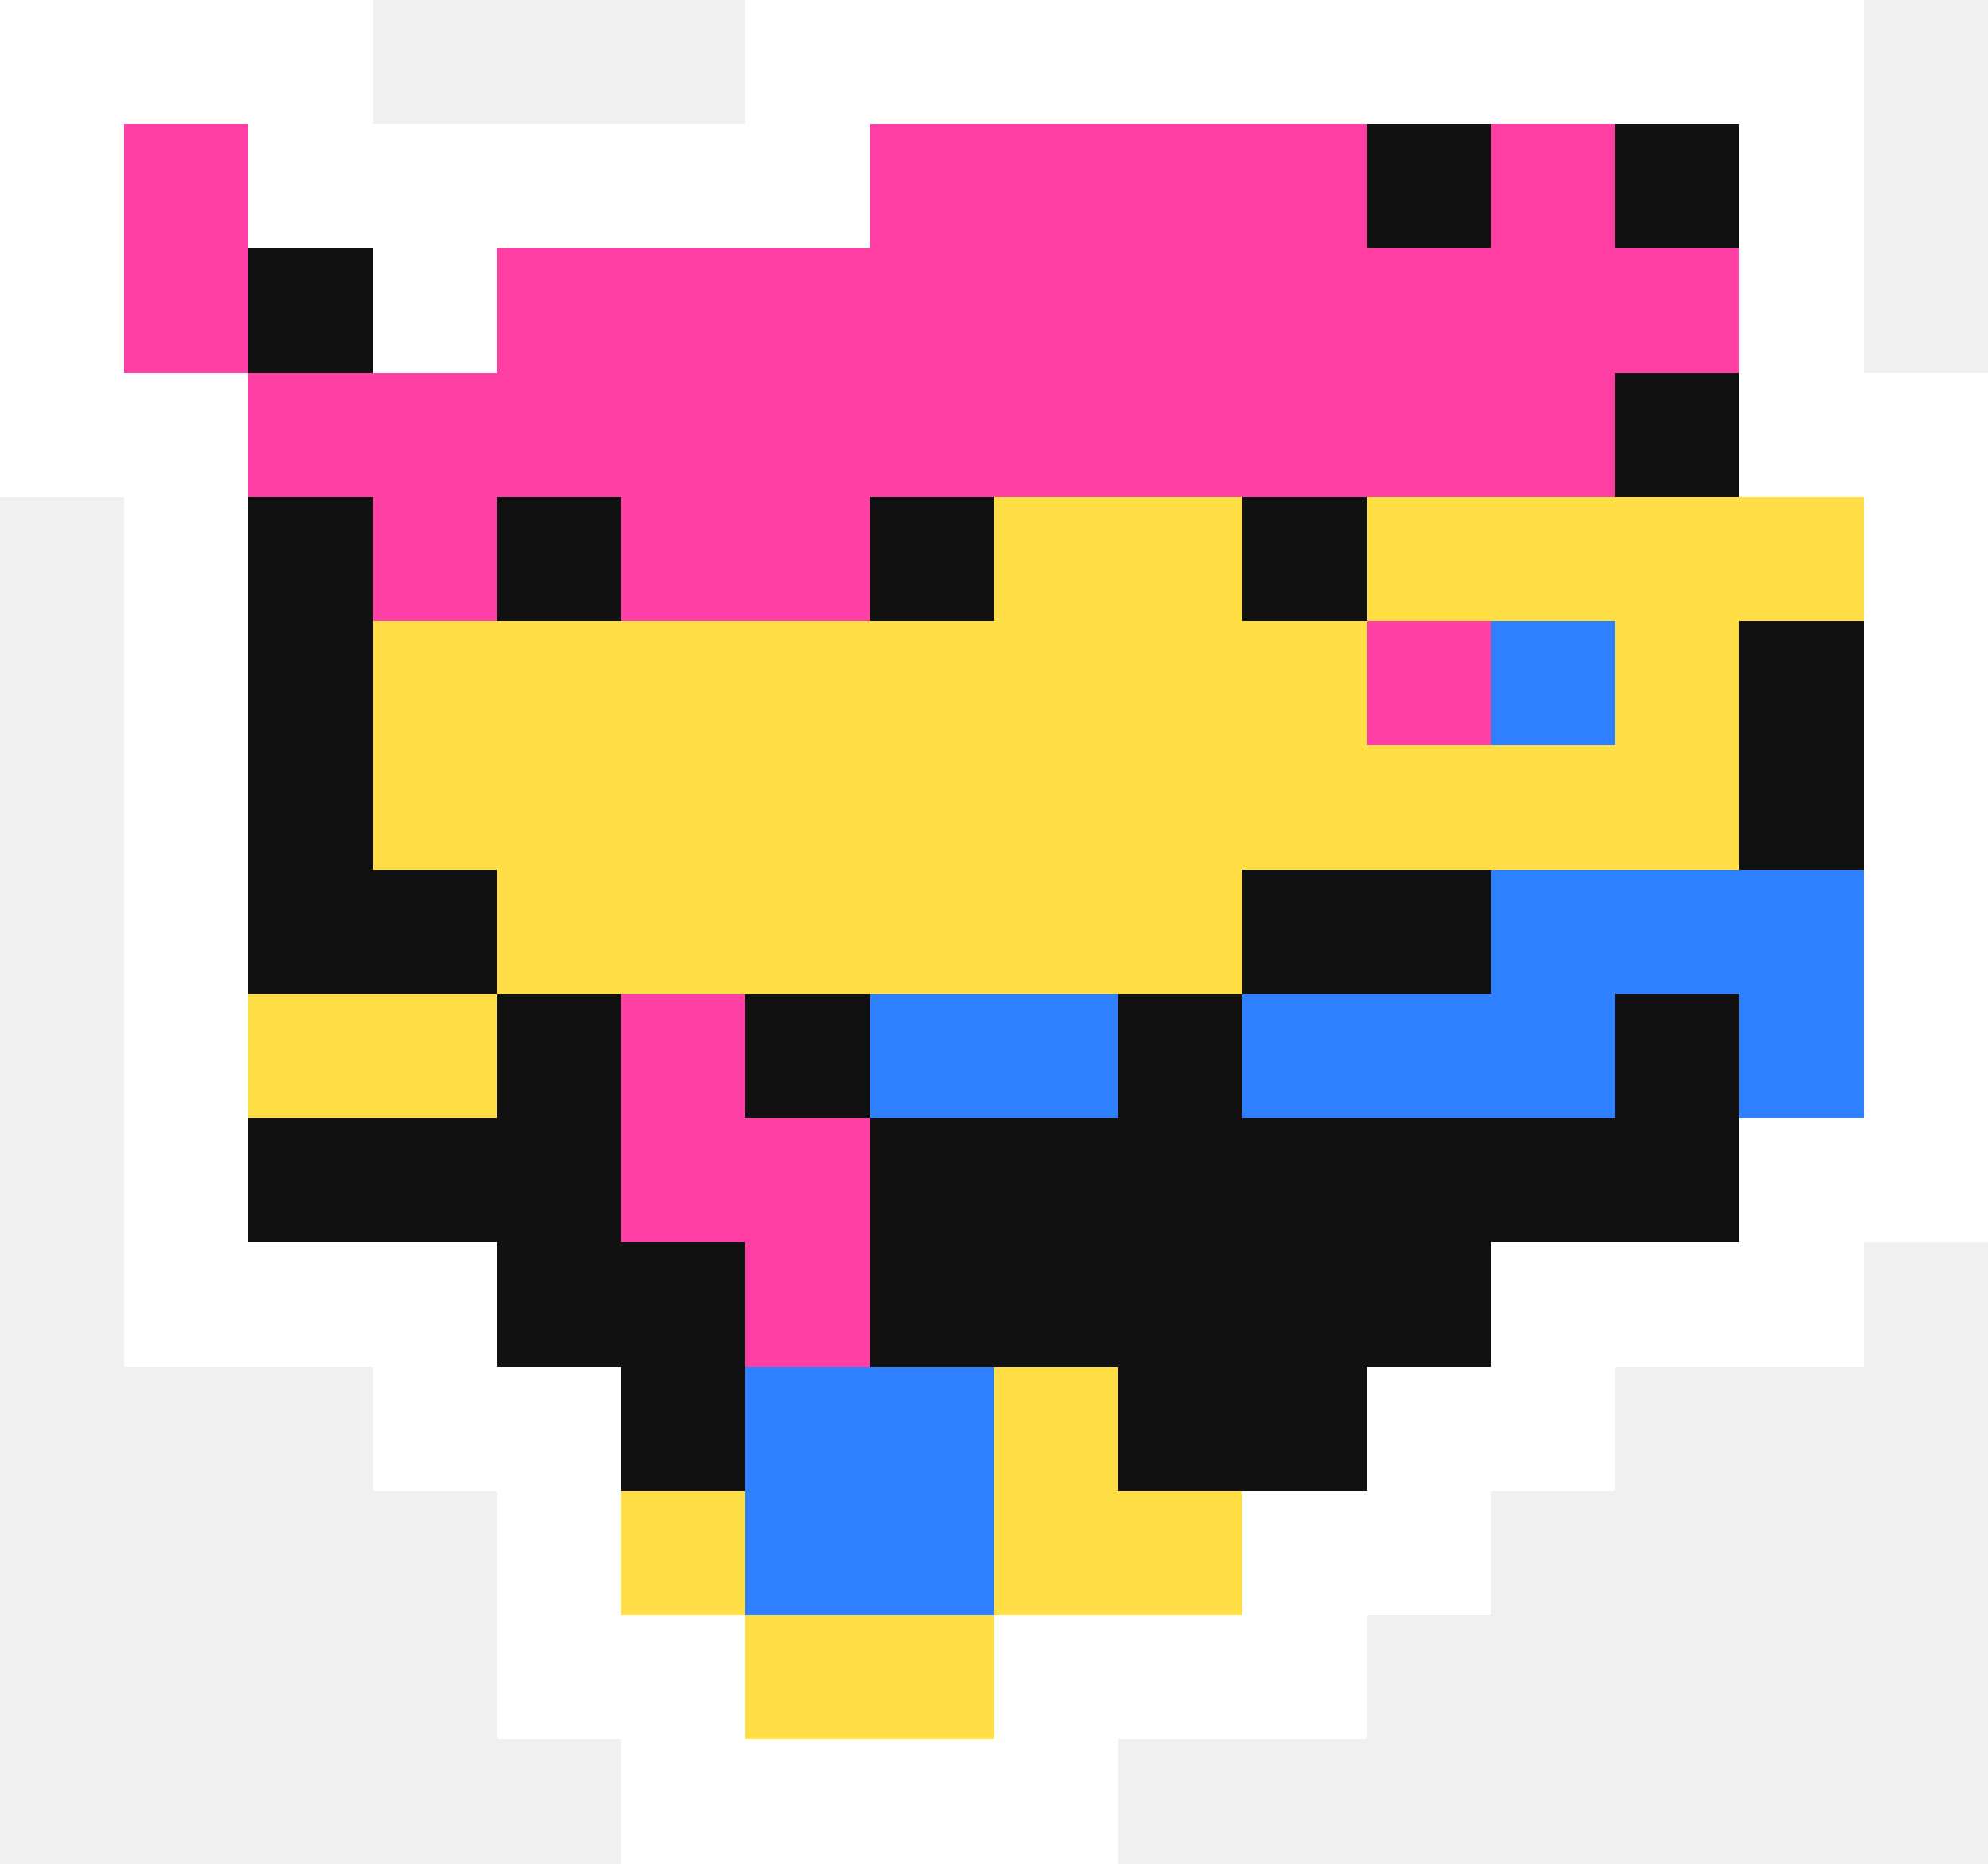
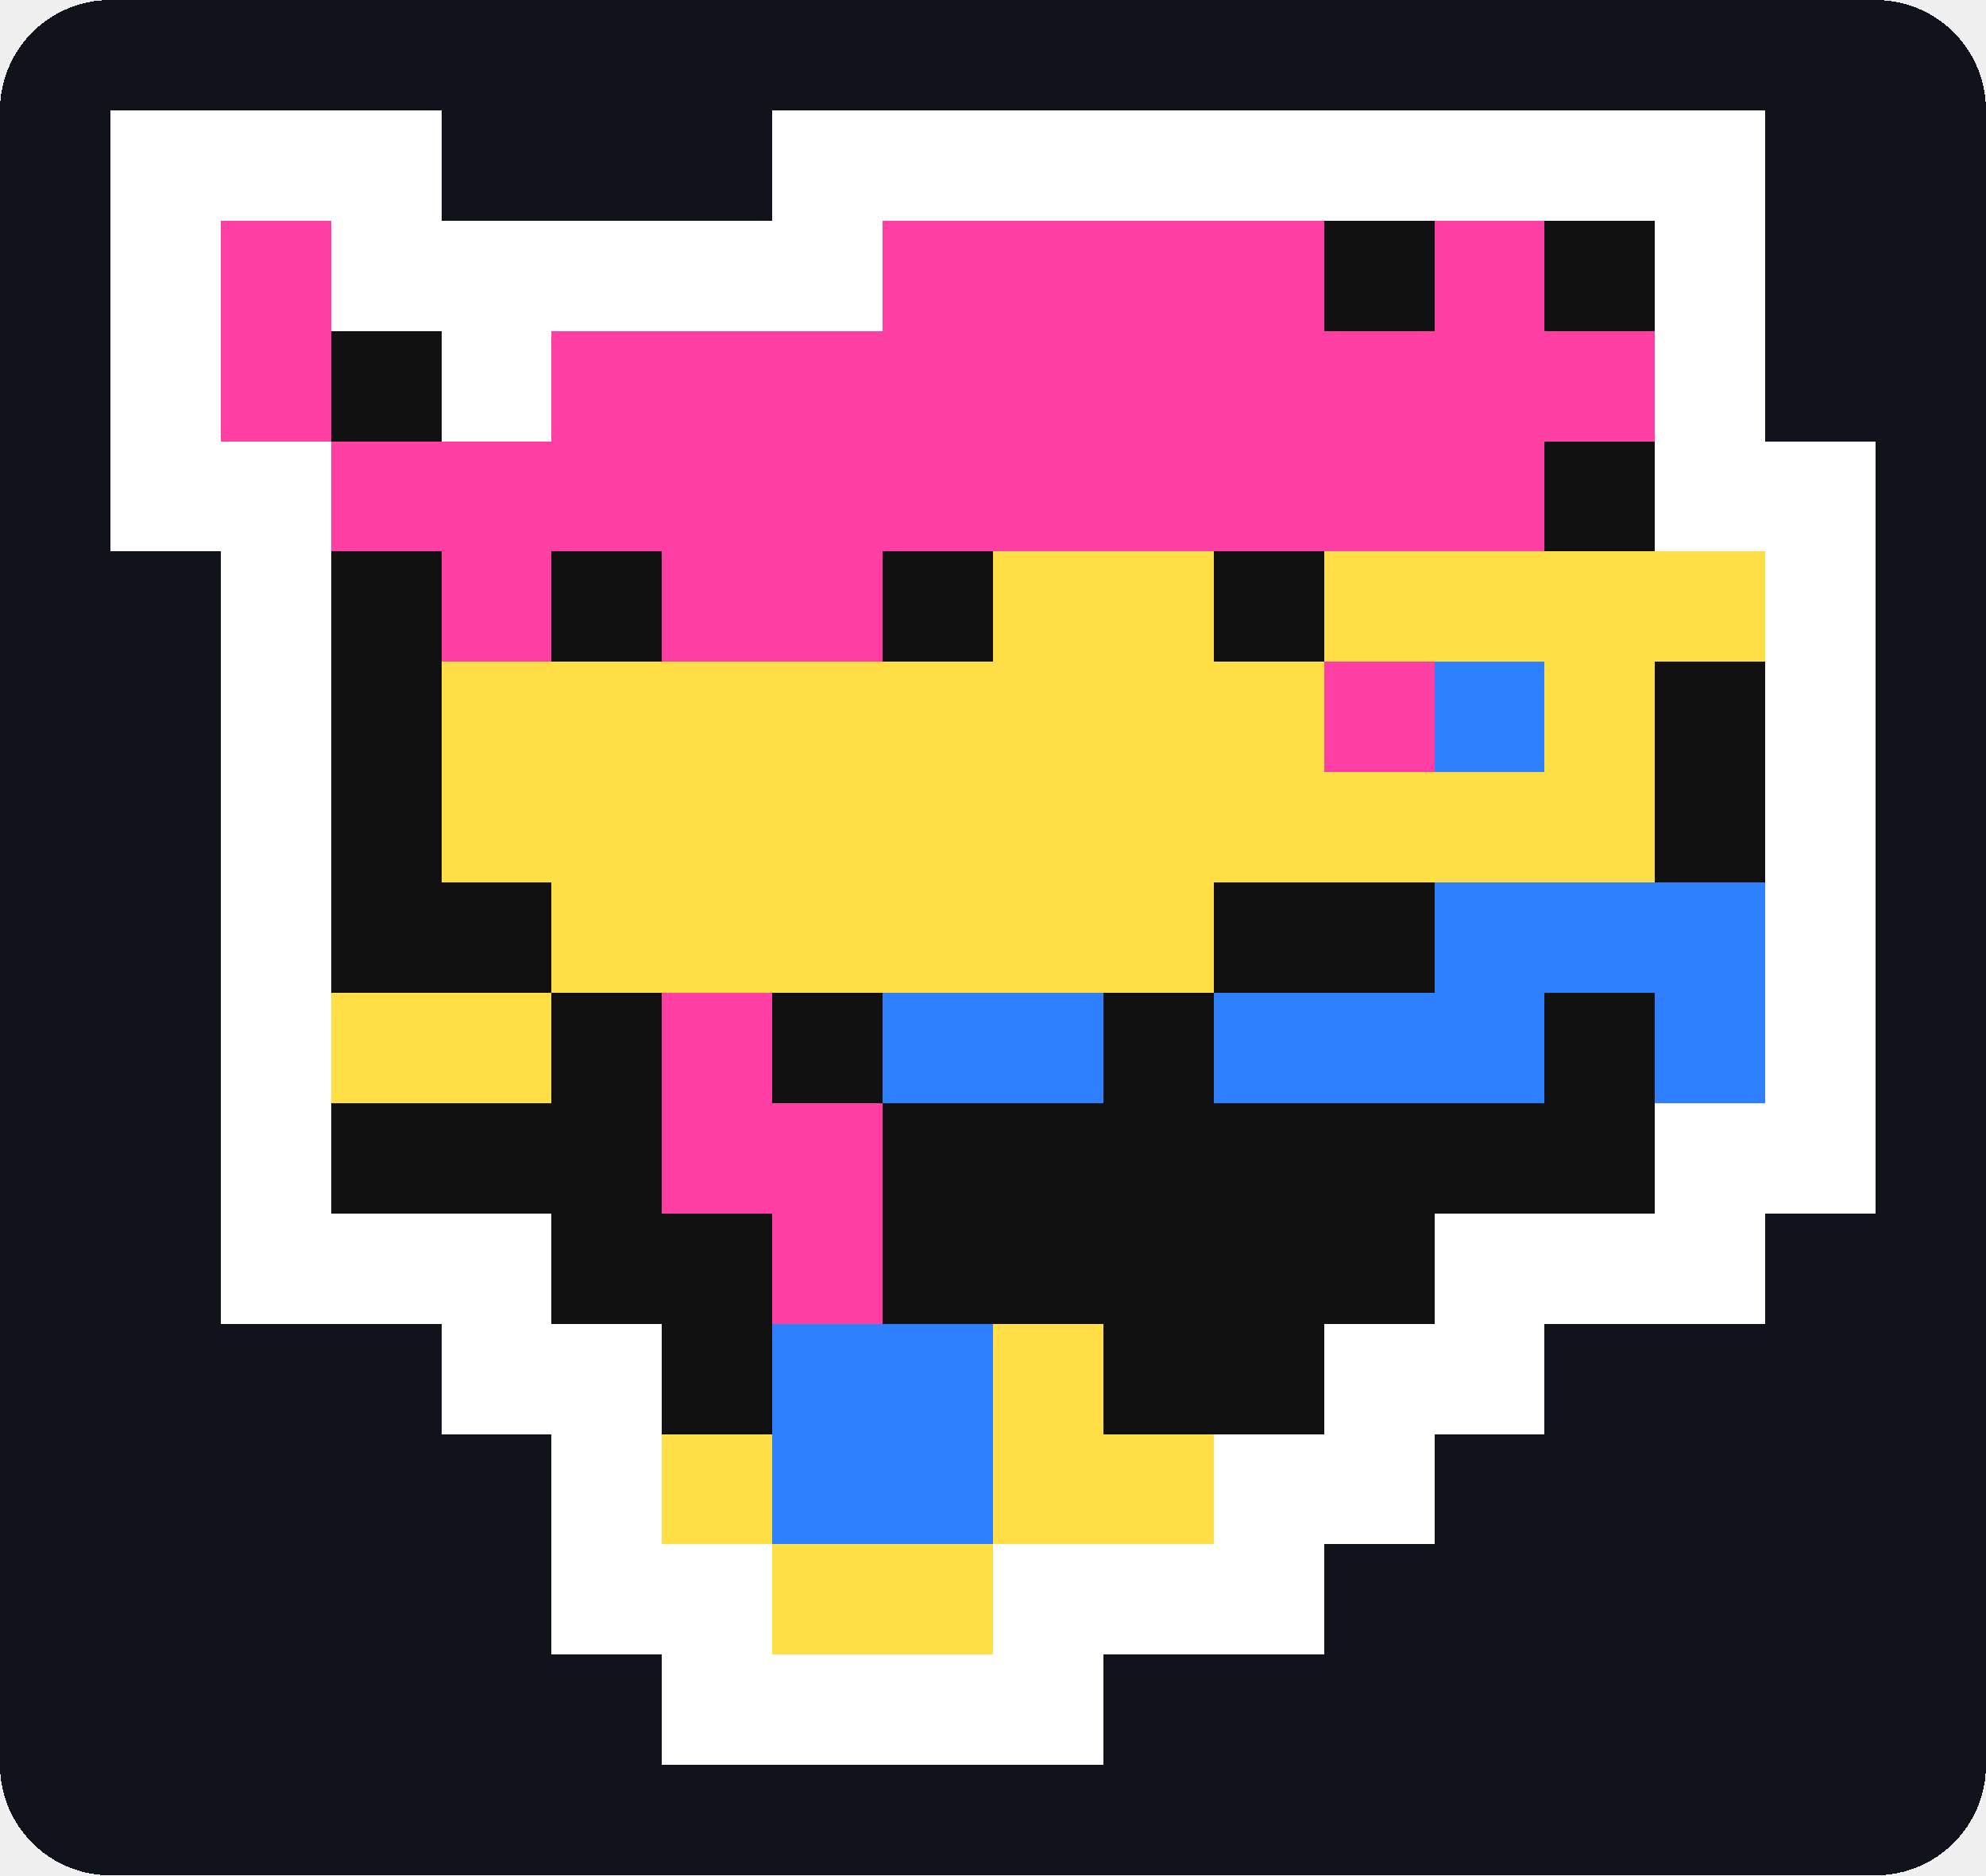
- <svg xmlns="http://www.w3.org/2000/svg" fill="none" width="128" height="120" viewBox="48 93 16 15" shape-rendering="crispEdges">
+ <svg xmlns="http://www.w3.org/2000/svg" fill="none" width="72" height="68" viewBox="47 92 18 17" shape-rendering="crispEdges">
+   <rect x="47" y="92" width="18" height="17" rx="1" fill="#10131c" />
  <path d="M48 93h1v1h-1Zm0 1h1v1h-1Zm0 1h1v1h-1Zm0 1h1v1h-1Zm1-3h1v1h-1Zm0 3h1v1h-1Zm0 1h1v1h-1Zm0 1h1v1h-1Zm0 1h1v1h-1Zm0 1h1v1h-1Zm0 1h1v1h-1Zm0 1h1v1h-1Zm0 1h1v1h-1Zm1-10h1v1h-1Zm0 1h1v1h-1Zm0 9h1v1h-1Zm1-9h1v1h-1Zm0 1h1v1h-1Zm0 8h1v1h-1Zm0 1h1v1h-1Zm1-10h1v1h-1Zm0 10h1v1h-1Zm0 1h1v1h-1Zm0 1h1v1h-1Zm1-12h1v1h-1Zm0 12h1v1h-1Zm0 1h1v1h-1Zm1-14h1v1h-1Zm0 1h1v1h-1Zm0 13h1v1h-1Zm1-14h1v1h-1Zm0 14h1v1h-1Zm1-14h1v1h-1Zm0 13h1v1h-1Zm0 1h1v1h-1Zm1-14h1v1h-1Zm0 13h1v1h-1Zm1-13h1v1h-1Zm0 12h1v1h-1Zm0 1h1v1h-1Zm1-13h1v1h-1Zm0 11h1v1h-1Zm0 1h1v1h-1Zm1-12h1v1h-1Zm0 10h1v1h-1Zm0 1h1v1h-1Zm1-11h1v1h-1Zm0 10h1v1h-1Zm1-10h1v1h-1Zm0 1h1v1h-1Zm0 1h1v1h-1Zm0 1h1v1h-1Zm0 6h1v1h-1Zm0 1h1v1h-1Zm1-7h1v1h-1Zm0 1h1v1h-1Zm0 1h1v1h-1Zm0 1h1v1h-1Zm0 1h1v1h-1Zm0 1h1v1h-1Zm0 1h1v1h-1Z" fill="#fff" />
  <path d="M49 94h1v1h-1Zm6 0h1v1h-1Zm1 0h1v1h-1Zm1 0h1v1h-1Zm1 0h1v1h-1Zm2 0h1v1h-1Zm-11 1h1v1h-1Zm3 0h1v1h-1Zm1 0h1v1h-1Zm1 0h1v1h-1Zm1 0h1v1h-1Zm1 0h1v1h-1Zm1 0h1v1h-1Zm1 0h1v1h-1Zm1 0h1v1h-1Zm1 0h1v1h-1Zm1 0h1v1h-1Zm-11 1h1v1h-1Zm1 0h1v1h-1Zm1 0h1v1h-1Zm1 0h1v1h-1Zm1 0h1v1h-1Zm1 0h1v1h-1Zm1 0h1v1h-1Zm1 0h1v1h-1Zm1 0h1v1h-1Zm1 0h1v1h-1Zm1 0h1v1h-1Zm-9 1h1v1h-1Zm2 0h1v1h-1Zm1 0h1v1h-1Zm5 1h1v1h-1Zm-6 3h1v1h-1Zm0 1h1v1h-1Zm1 0h1v1h-1Zm0 1h1v1h-1Z" fill="#ff3fa4" />
  <path d="M59 94h1v1h-1Zm2 0h1v1h-1Zm-11 1h1v1h-1Zm11 1h1v1h-1Zm-11 1h1v1h-1Zm2 0h1v1h-1Zm3 0h1v1h-1Zm3 0h1v1h-1Zm-8 1h1v1h-1Zm12 0h1v1h-1Zm-12 1h1v1h-1Zm12 0h1v1h-1Zm-12 1h1v1h-1Zm1 0h1v1h-1Zm7 0h1v1h-1Zm1 0h1v1h-1Zm-7 1h1v1h-1Zm2 0h1v1h-1Zm3 0h1v1h-1Zm4 0h1v1h-1Zm-11 1h1v1h-1Zm1 0h1v1h-1Zm1 0h1v1h-1Zm3 0h1v1h-1Zm1 0h1v1h-1Zm1 0h1v1h-1Zm1 0h1v1h-1Zm1 0h1v1h-1Zm1 0h1v1h-1Zm1 0h1v1h-1Zm-9 1h1v1h-1Zm1 0h1v1h-1Zm2 0h1v1h-1Zm1 0h1v1h-1Zm1 0h1v1h-1Zm1 0h1v1h-1Zm1 0h1v1h-1Zm-6 1h1v1h-1Zm4 0h1v1h-1Zm1 0h1v1h-1Z" fill="#111" />
  <path d="M56 97h1v1h-1Zm1 0h1v1h-1Zm2 0h1v1h-1Zm1 0h1v1h-1Zm1 0h1v1h-1Zm1 0h1v1h-1Zm-11 1h1v1h-1Zm1 0h1v1h-1Zm1 0h1v1h-1Zm1 0h1v1h-1Zm1 0h1v1h-1Zm1 0h1v1h-1Zm1 0h1v1h-1Zm1 0h1v1h-1Zm3 0h1v1h-1Zm-10 1h1v1h-1Zm1 0h1v1h-1Zm1 0h1v1h-1Zm1 0h1v1h-1Zm1 0h1v1h-1Zm1 0h1v1h-1Zm1 0h1v1h-1Zm1 0h1v1h-1Zm1 0h1v1h-1Zm1 0h1v1h-1Zm1 0h1v1h-1Zm-9 1h1v1h-1Zm1 0h1v1h-1Zm1 0h1v1h-1Zm1 0h1v1h-1Zm1 0h1v1h-1Zm1 0h1v1h-1Zm-7 1h1v1h-1Zm1 0h1v1h-1Zm5 3h1v1h-1Zm-3 1h1v1h-1Zm3 0h1v1h-1Zm1 0h1v1h-1Zm-3 1h1v1h-1Zm1 0h1v1h-1Z" fill="#ffde46" />
  <path d="M60 98h1v1h-1Zm0 2h1v1h-1Zm1 0h1v1h-1Zm1 0h1v1h-1Zm-7 1h1v1h-1Zm1 0h1v1h-1Zm2 0h1v1h-1Zm1 0h1v1h-1Zm1 0h1v1h-1Zm2 0h1v1h-1Zm-8 3h1v1h-1Zm1 0h1v1h-1Zm-1 1h1v1h-1Zm1 0h1v1h-1Z" fill="#2e80ff" />
</svg>
